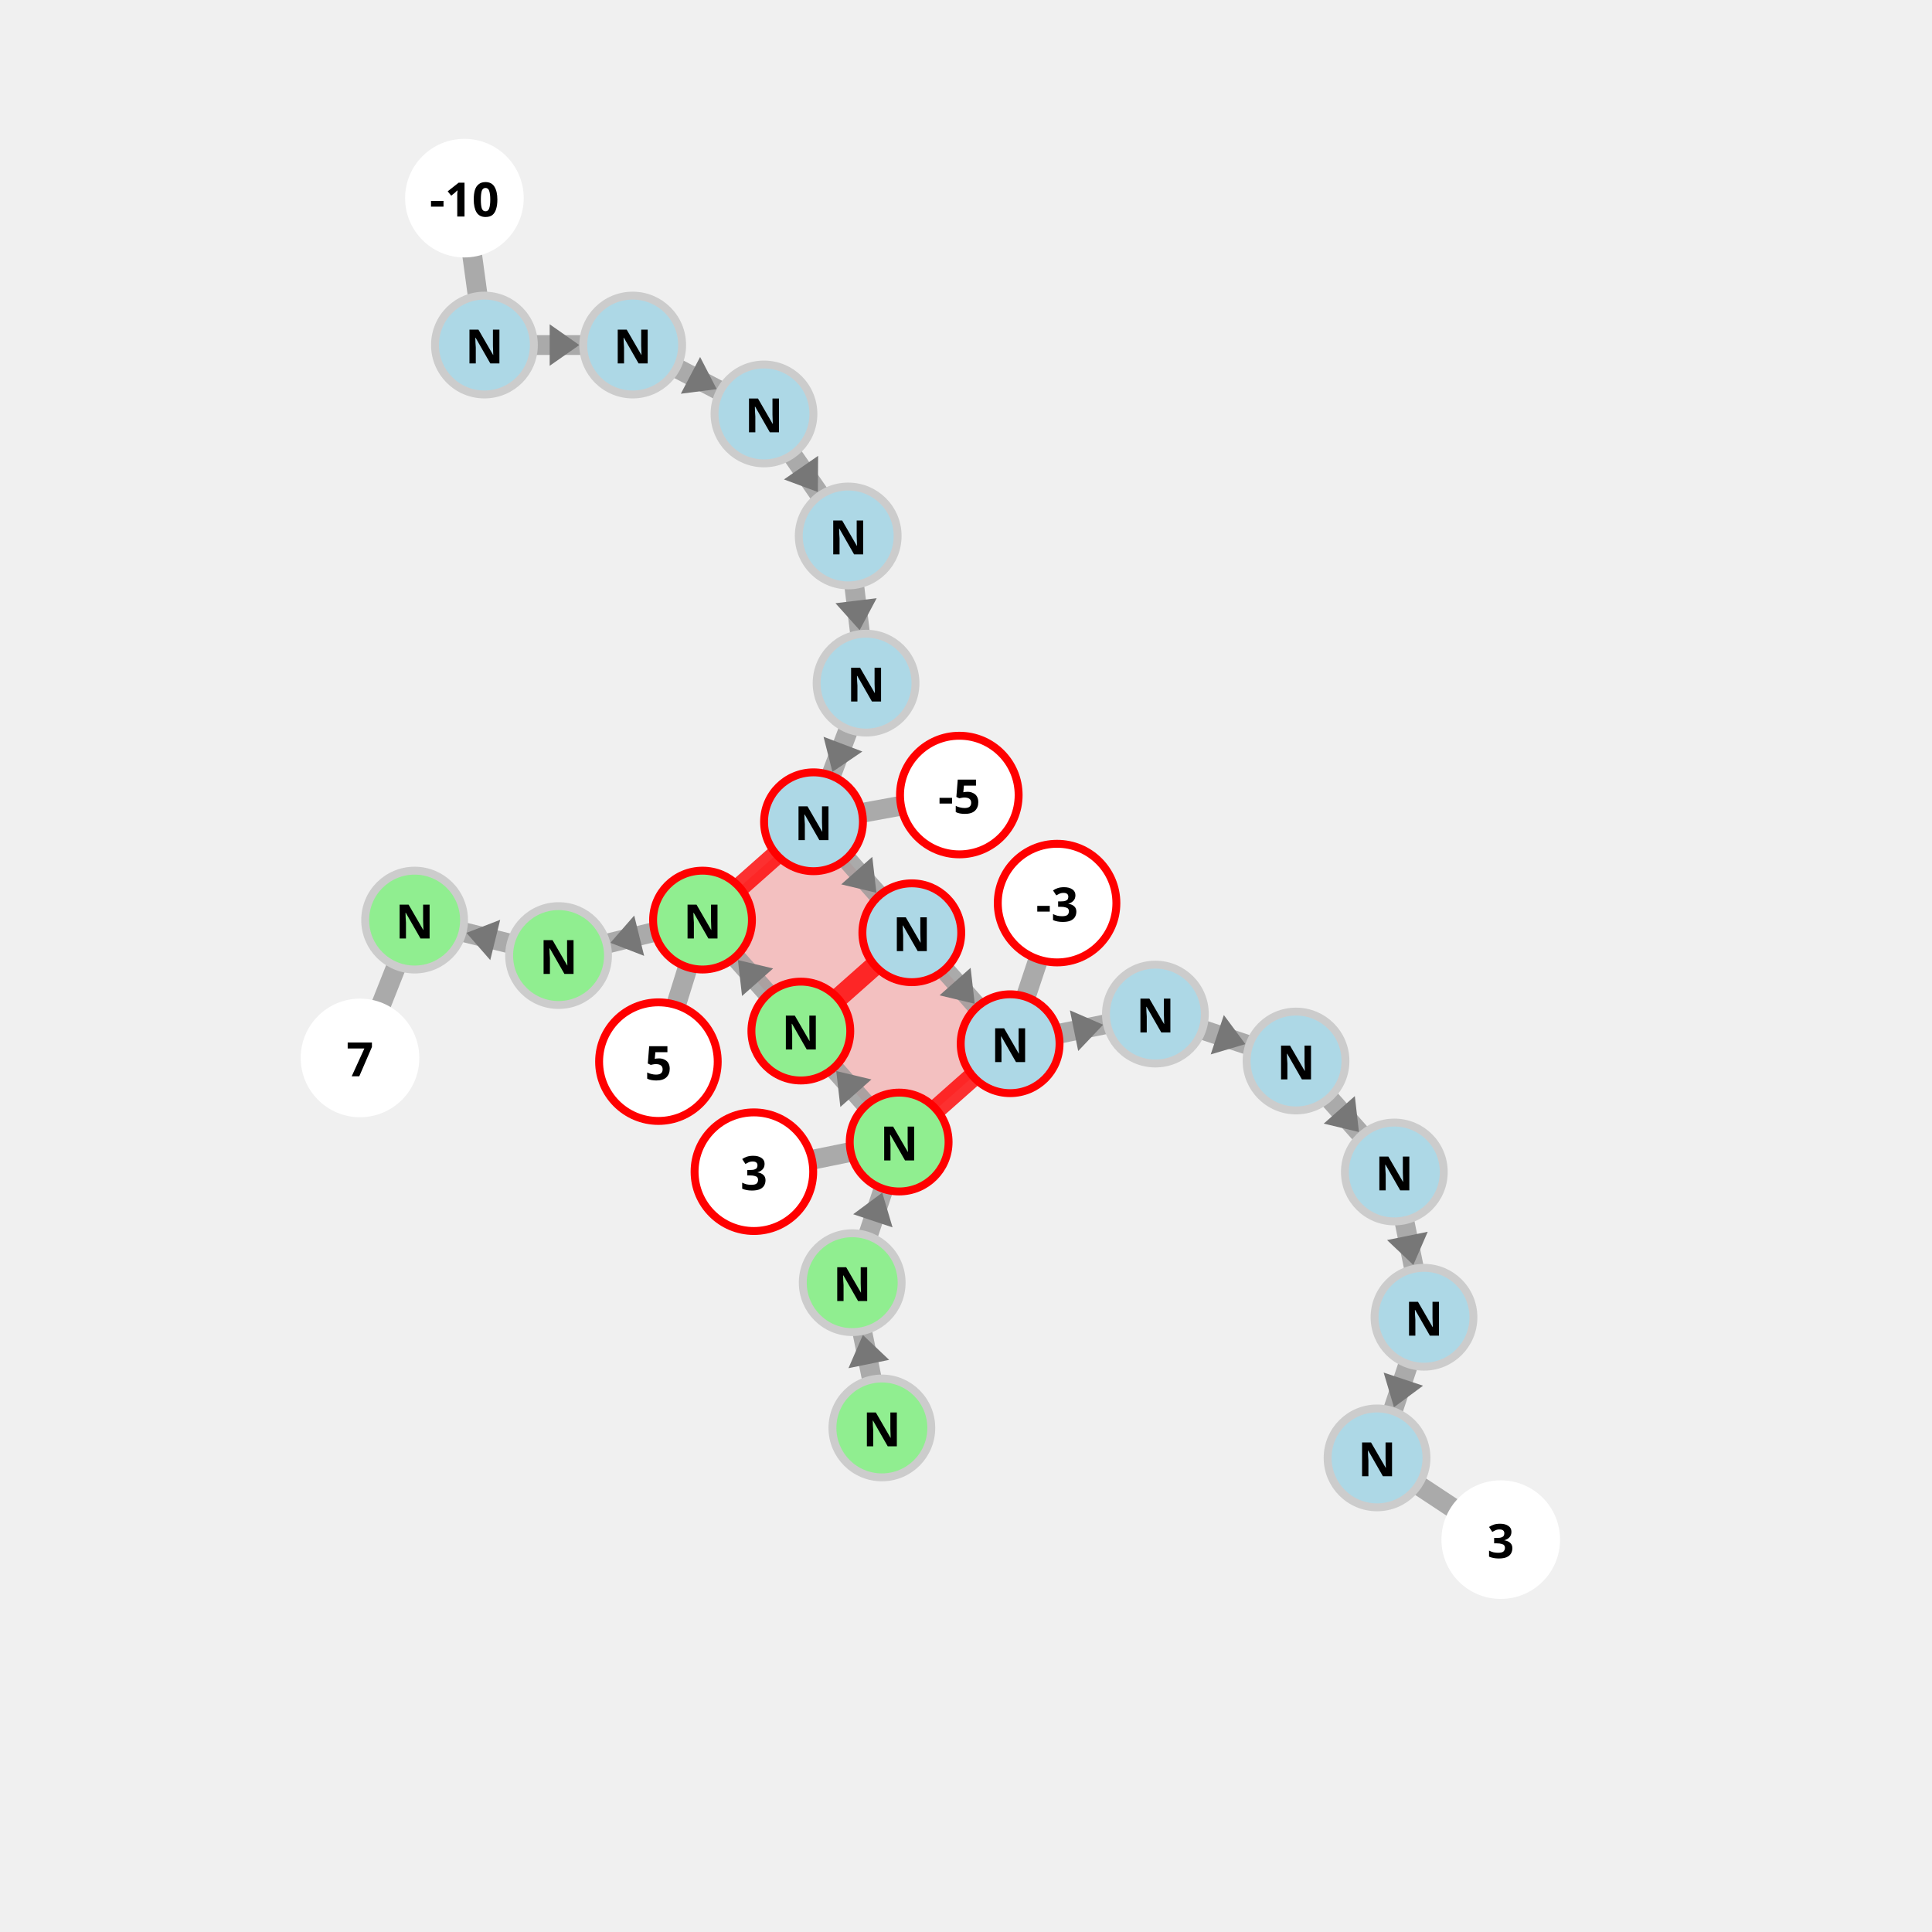
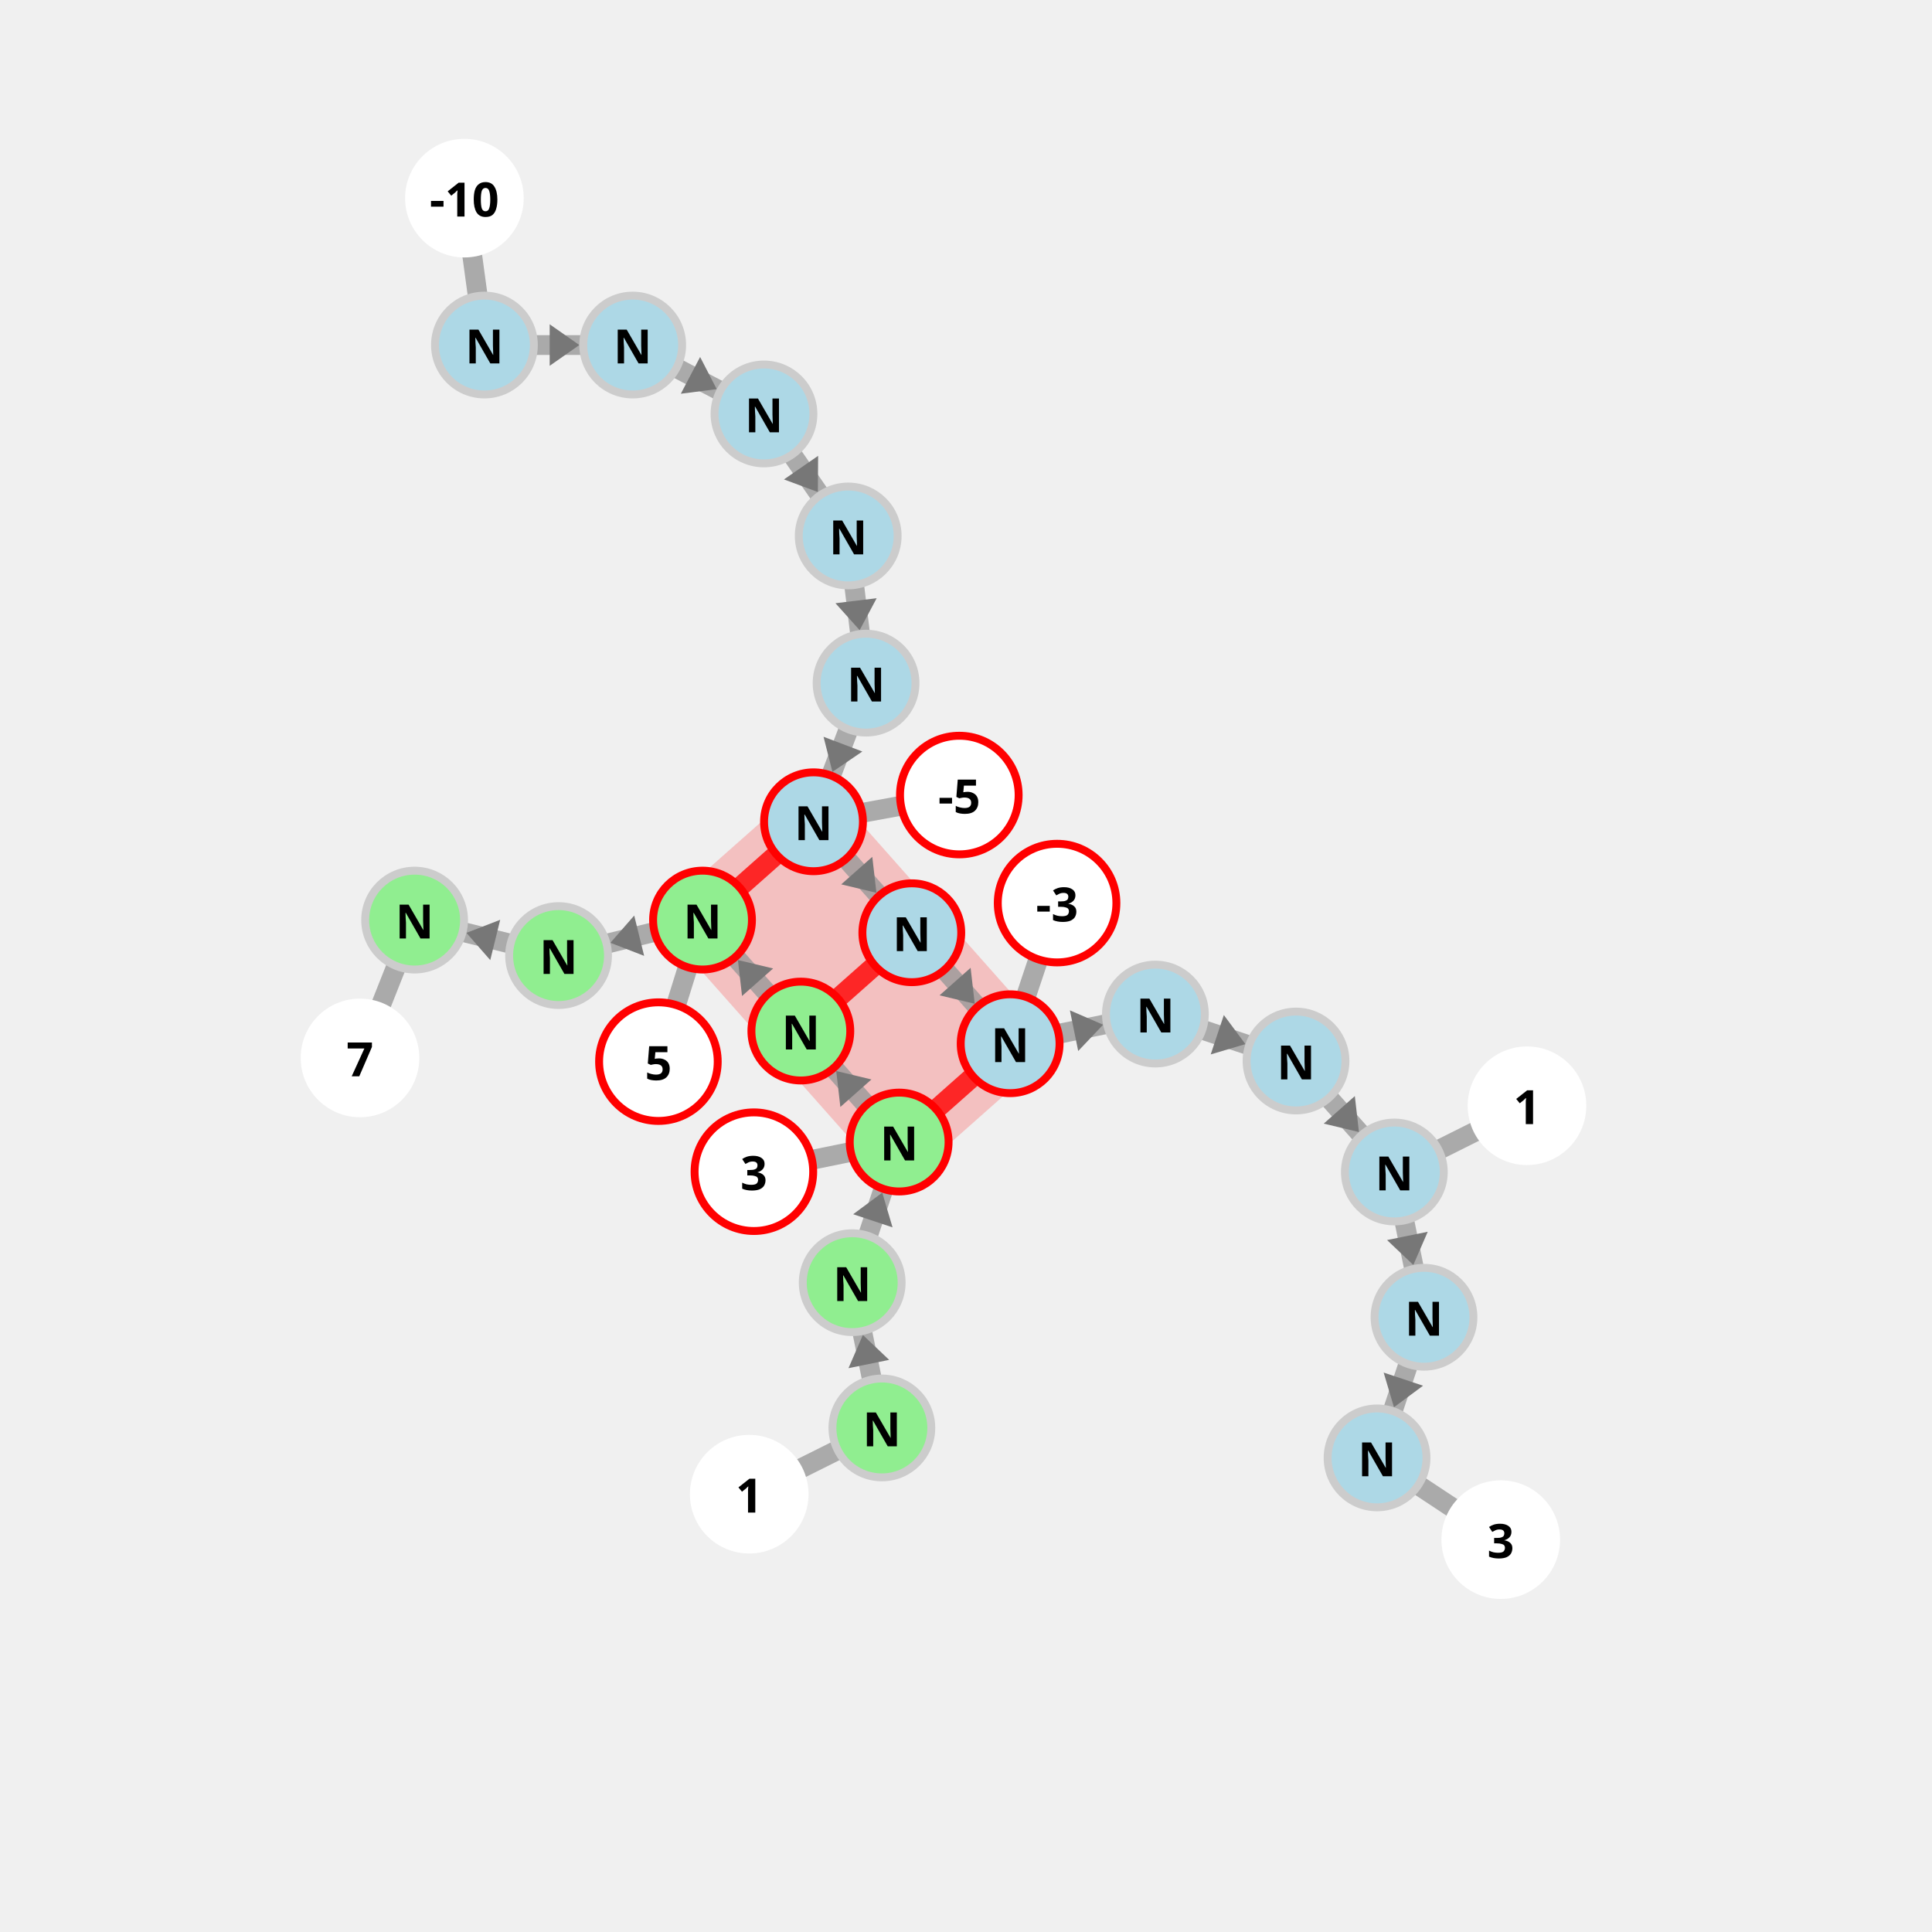
<svg xmlns="http://www.w3.org/2000/svg" viewBox="0 0 300 300">
  <style type="text/css">
 circle.fornac-node, polygon.fornac-node {
  stroke: #ccc;
  stroke-width: 0.8;
  opacity: 1;
  fill: white;
}

path.fornac-directionArrow {
  fill: #777;
  stroke: none;
  stroke-width: 0.8px;
}

g.fornac-plot {
    /* outline: 1px solid red; */
}

circle.fornac-node[base_type="a"] {
  fill: #dbdb8d;
}

circle.fornac-node[base_type="c"] {
  fill: #98df8a;
}

circle.fornac-node[base_type="g"] {
  fill: #ff9896;
}

circle.fornac-node[base_type="u"], circle.fornac-node[base_type="t"] {
  fill: #aec7e8;
}

.fornac-node &gt; text {
     pointer-events: none;
 }

circle.fornac-node[node_type="label"] {
    stroke: transparent;
    stroke-width: 0;
    fill: white;
    display: inline;
}

circle.fornac-node[node_type="protein"] {
    fill: gray;
    fill-opacity: 0.5;
    stroke-width: 4;
}

.fornac-selectedNode &gt; circle.fornac-node {
    stroke: red;
}

text.fornac-nodeLabel {
    font-weight: bold;
    font-family: Tahoma, Geneva, sans-serif;
    font-size: 0.4em;
    color: rgb(100,100,100);
    text-anchor: middle;
    alignment-baseline: middle;
    dominant-baseline: central;
    pointer-events: none;
    -webkit-touch-callout: none;
    -webkit-user-select: none;
    -khtml-user-select: none;
    -moz-user-select: none;
    -ms-user-select: none;
    user-select: none;
}

line.fornac-link {
  stroke: #999;
  stroke-opacity: 0.8;
  stroke-width: 2;
}

line.fornac-link[link_type="pseudoknot"] {
    stroke: red;
}

line.fornac-link[link_type="basepair"] {
  stroke: red;
}

line.fornac-link[link_type="intermolecule"] {
  stroke: blue;
}

line.fornac-link[link_type="chain_chain"] {
  stroke-dasharray: 3,3;
}

line.fornac-link[link_type="fake"] {
  stroke: green;
}

text.fornac-plotLabel {
    font-family: Tahoma, Geneva, sans-serif;
    font-weight: bolder;
    font-size: 1.2em;
    fill: rgba(200, 200, 200, 0.5);
    text-anchor: middle;
    alignment-baseline: central;
}

.fornac-transparent {
    fill: transparent;
    stroke-width: 0;
    stroke-opacity: 0;
    opacity: 0;
    visibility: hidden;
    pointer-events: none;
}

.fornac-dragLine {
  stroke: #999;
  stroke-width: 2;
  pointer-events: none;
}

.fornac-mouseEventHelper &gt; .extent {
  fill-opacity: .1;
  stroke: #fff;
  shape-rendering: crispEdges;
}

.d3-context-menu {
	position: absolute;
	display: none;
	background-color: #f2f2f2;
	border-radius: 4px;

	font-family: Arial, sans-serif;
	font-size: 14px;
	min-width: 150px;
	border: 1px solid #d4d4d4;

	z-index:1200;
}

.d3-context-menu ul {
	list-style-type: none;
	margin: 4px 0px;
	padding: 0px;
	cursor: default;
}

.d3-context-menu ul li {
	padding: 4px 16px;

	-webkit-touch-callout: none; /* iOS Safari */
	-webkit-user-select: none;   /* Chrome/Safari/Opera */
	-khtml-user-select: none;    /* Konqueror */
	-moz-user-select: none;      /* Firefox */
	-ms-user-select: none;       /* Internet Explorer/Edge */
	user-select: none;
}

.d3-context-menu ul li:hover {
	background-color: #4677f8;
	color: #fefefe;
}

.d3-context-menu-selected {
	background-color: #4677f8;
	color: #fefefe;
}

/*
	Header
*/

.d3-context-menu ul li.is-header
.d3-context-menu ul li.is-header:hover {
	background-color: #f2f2f2;
	color: #444;
	font-weight: bold;
	font-style: italic;
}

/*
	Disabled
*/

.d3-context-menu ul li.is-disabled
.d3-context-menu ul li.is-disabled:hover {
	background-color: #f2f2f2;
	color: #888;
	cursor: not-allowed;
}

/*
	Divider
*/

.d3-context-menu ul li.is-divider {
	padding: 0px 0px;
}

.d3-context-menu ul li.is-divider:hover {
	background-color: #f2f2f2;
}

.d3-context-menu ul hr {
	border: 0;
    height: 0;
    border-top: 1px solid rgba(0, 0, 0, 0.1);
    border-bottom: 1px solid rgba(255, 255, 255, 0.3);
}

/*# sourceMappingURL=fornac.css.map*/ 
</style>
  <g class="fornac-plot" transform="translate(-78.25751,-99.90261)scale(1.534809,1.534809)">
-     <polyline points="133.292,148.231 143.239,159.459 153.185,170.687 141.958,180.634 132.011,169.406 122.064,158.178 " style="fill:red;opacity:0.2" />
+     <polyline points="133.292,148.231 143.239,159.459 153.185,170.687 141.958,180.634 132.011,169.406 122.064,158.178 133.292,148.231 " style="fill:red;opacity:0.2;stroke:red;stroke-width:7" />
+     <polyline points="" style="fill:red;opacity:0.2;stroke:red;stroke-width:7" />
    <g class="fornac-links">
-       <line class="link fornac-link" x1="100" y1="100" x2="115" y2="100" link_type="backbone" pointer-events="all" />
-       <line class="link fornac-link" x1="115" y1="100" x2="128.282" y2="106.971" link_type="backbone" pointer-events="all" />
-       <line class="link fornac-link" x1="128.282" y1="106.971" x2="136.803" y2="119.316" link_type="backbone" pointer-events="all" />
-       <line class="link fornac-link" x1="136.803" y1="119.316" x2="138.611" y2="134.206" link_type="backbone" pointer-events="all" />
-       <line class="link fornac-link" x1="133.292" y1="148.231" x2="122.064" y2="158.178" link_type="basepair" pointer-events="all" />
-       <line class="link fornac-link" x1="138.611" y1="134.206" x2="133.292" y2="148.231" link_type="backbone" pointer-events="all" />
-       <line class="link fornac-link" x1="143.239" y1="159.459" x2="132.011" y2="169.406" link_type="basepair" pointer-events="all" />
-       <line class="link fornac-link" x1="133.292" y1="148.231" x2="143.239" y2="159.459" link_type="backbone" pointer-events="all" />
-       <line class="link fornac-link" x1="153.185" y1="170.687" x2="141.958" y2="180.634" link_type="basepair" pointer-events="all" />
-       <line class="link fornac-link" x1="143.239" y1="159.459" x2="153.185" y2="170.687" link_type="backbone" pointer-events="all" />
-       <line class="link fornac-link" x1="153.185" y1="170.687" x2="167.882" y2="167.686" link_type="backbone" pointer-events="all" />
-       <line class="link fornac-link" x1="167.882" y1="167.686" x2="182.11" y2="172.436" link_type="backbone" pointer-events="all" />
-       <line class="link fornac-link" x1="182.11" y1="172.436" x2="192.057" y2="183.664" link_type="backbone" pointer-events="all" />
-       <line class="link fornac-link" x1="192.057" y1="183.664" x2="195.058" y2="198.361" link_type="backbone" pointer-events="all" />
-       <line class="link fornac-link" x1="195.058" y1="198.361" x2="190.308" y2="212.589" link_type="backbone" pointer-events="all" />
-       <line class="link fornac-link" x1="140.208" y1="209.559" x2="137.208" y2="194.862" link_type="backbone" pointer-events="all" />
-       <line class="link fornac-link" x1="137.208" y1="194.862" x2="141.958" y2="180.634" link_type="backbone" pointer-events="all" />
-       <line class="link fornac-link" x1="141.958" y1="180.634" x2="132.011" y2="169.406" link_type="backbone" pointer-events="all" />
-       <line class="link fornac-link" x1="132.011" y1="169.406" x2="122.064" y2="158.178" link_type="backbone" pointer-events="all" />
-       <line class="link fornac-link" x1="122.064" y1="158.178" x2="107.5" y2="161.768" link_type="backbone" pointer-events="all" />
-       <line class="link fornac-link" x1="107.5" y1="161.768" x2="92.936" y2="158.178" link_type="backbone" pointer-events="all" />
-       <line class="link fornac-link" x1="100" y1="100" x2="97.973" y2="85.138" link_type="label_link" pointer-events="all" />
-       <line class="link fornac-link" x1="115" y1="100" x2="118.59" y2="85.436" link_type="label_link" pointer-events="all" style="display:none" />
-       <line class="link fornac-link" x1="128.282" y1="106.971" x2="138.229" y2="95.743" link_type="label_link" pointer-events="all" style="display:none" />
-       <line class="link fornac-link" x1="136.803" y1="119.316" x2="150.828" y2="113.997" link_type="label_link" pointer-events="all" style="display:none" />
-       <line class="link fornac-link" x1="138.611" y1="134.206" x2="153.501" y2="136.014" link_type="label_link" pointer-events="all" style="display:none" />
-       <line class="link fornac-link" x1="133.292" y1="148.231" x2="148.046" y2="145.528" link_type="label_link" pointer-events="all" />
-       <line class="link fornac-link" x1="143.239" y1="159.459" x2="154.466" y2="149.512" link_type="label_link" pointer-events="all" style="display:none" />
-       <line class="link fornac-link" x1="153.185" y1="170.687" x2="157.935" y2="156.459" link_type="label_link" pointer-events="all" />
-       <line class="link fornac-link" x1="167.882" y1="167.686" x2="168.788" y2="152.714" link_type="label_link" pointer-events="all" style="display:none" />
-       <line class="link fornac-link" x1="182.11" y1="172.436" x2="190.381" y2="159.923" link_type="label_link" pointer-events="all" style="display:none" />
-       <line class="link fornac-link" x1="192.057" y1="183.664" x2="205.477" y2="176.962" link_type="label_link" pointer-events="all" style="display:none" />
-       <line class="link fornac-link" x1="195.058" y1="198.361" x2="210.03" y2="199.267" link_type="label_link" pointer-events="all" style="display:none" />
-       <line class="link fornac-link" x1="190.308" y1="212.589" x2="202.821" y2="220.86" link_type="label_link" pointer-events="all" />
-       <line class="link fornac-link" x1="179.08" y1="222.536" x2="185.782" y2="235.955" link_type="label_link" pointer-events="all" style="display:none" />
-       <line class="link fornac-link" x1="164.383" y1="225.536" x2="163.477" y2="240.509" link_type="label_link" pointer-events="all" style="display:none" />
-       <line class="link fornac-link" x1="150.155" y1="220.786" x2="141.884" y2="233.3" link_type="label_link" pointer-events="all" style="display:none" />
-       <line class="link fornac-link" x1="140.208" y1="209.559" x2="126.789" y2="216.261" link_type="label_link" pointer-events="all" style="display:none" />
-       <line class="link fornac-link" x1="137.208" y1="194.862" x2="122.235" y2="193.956" link_type="label_link" pointer-events="all" style="display:none" />
-       <line class="link fornac-link" x1="141.958" y1="180.634" x2="127.261" y2="183.634" link_type="label_link" pointer-events="all" />
-       <line class="link fornac-link" x1="132.011" y1="169.406" x2="120.783" y2="179.353" link_type="label_link" pointer-events="all" style="display:none" />
-       <line class="link fornac-link" x1="122.064" y1="158.178" x2="117.602" y2="172.499" link_type="label_link" pointer-events="all" />
-       <line class="link fornac-link" x1="107.5" y1="161.768" x2="107.5" y2="176.768" link_type="label_link" pointer-events="all" style="display:none" />
-       <line class="link fornac-link" x1="92.936" y1="158.178" x2="87.411" y2="172.124" link_type="label_link" pointer-events="all" />
+       <line class="link fornac-link" x1="100" y1="100" x2="115" y2="100" link_type="backbone" pointer-events="all" start="1" end="2" />
+       <line class="link fornac-link" x1="115" y1="100" x2="128.282" y2="106.971" link_type="backbone" pointer-events="all" start="2" end="3" />
+       <line class="link fornac-link" x1="128.282" y1="106.971" x2="136.803" y2="119.316" link_type="backbone" pointer-events="all" start="3" end="4" />
+       <line class="link fornac-link" x1="136.803" y1="119.316" x2="138.611" y2="134.206" link_type="backbone" pointer-events="all" start="4" end="5" />
+       <line class="link fornac-link" x1="133.292" y1="148.231" x2="122.064" y2="158.178" link_type="basepair" pointer-events="all" start="6" end="21" />
+       <line class="link fornac-link" x1="138.611" y1="134.206" x2="133.292" y2="148.231" link_type="backbone" pointer-events="all" start="5" end="6" />
+       <line class="link fornac-link" x1="143.239" y1="159.459" x2="132.011" y2="169.406" link_type="basepair" pointer-events="all" start="7" end="20" />
+       <line class="link fornac-link" x1="133.292" y1="148.231" x2="143.239" y2="159.459" link_type="backbone" pointer-events="all" start="6" end="7" />
+       <line class="link fornac-link" x1="153.185" y1="170.687" x2="141.958" y2="180.634" link_type="basepair" pointer-events="all" start="8" end="19" />
+       <line class="link fornac-link" x1="143.239" y1="159.459" x2="153.185" y2="170.687" link_type="backbone" pointer-events="all" start="7" end="8" />
+       <line class="link fornac-link" x1="153.185" y1="170.687" x2="167.882" y2="167.686" link_type="backbone" pointer-events="all" start="8" end="9" />
+       <line class="link fornac-link" x1="167.882" y1="167.686" x2="182.11" y2="172.436" link_type="backbone" pointer-events="all" start="9" end="10" />
+       <line class="link fornac-link" x1="182.11" y1="172.436" x2="192.057" y2="183.664" link_type="backbone" pointer-events="all" start="10" end="11" />
+       <line class="link fornac-link" x1="192.057" y1="183.664" x2="195.058" y2="198.361" link_type="backbone" pointer-events="all" start="11" end="12" />
+       <line class="link fornac-link" x1="195.058" y1="198.361" x2="190.308" y2="212.589" link_type="backbone" pointer-events="all" start="12" end="13" />
+       <line class="link fornac-link" x1="140.208" y1="209.559" x2="137.208" y2="194.862" link_type="backbone" pointer-events="all" start="17" end="18" />
+       <line class="link fornac-link" x1="137.208" y1="194.862" x2="141.958" y2="180.634" link_type="backbone" pointer-events="all" start="18" end="19" />
+       <line class="link fornac-link" x1="141.958" y1="180.634" x2="132.011" y2="169.406" link_type="backbone" pointer-events="all" start="19" end="20" />
+       <line class="link fornac-link" x1="132.011" y1="169.406" x2="122.064" y2="158.178" link_type="backbone" pointer-events="all" start="20" end="21" />
+       <line class="link fornac-link" x1="122.064" y1="158.178" x2="107.5" y2="161.768" link_type="backbone" pointer-events="all" start="21" end="22" />
+       <line class="link fornac-link" x1="107.5" y1="161.768" x2="92.936" y2="158.178" link_type="backbone" pointer-events="all" start="22" end="23" />
+       <line class="link fornac-link" x1="100" y1="100" x2="97.973" y2="85.138" link_type="label_link" pointer-events="all" start="1" end="1" />
+       <line class="link fornac-link" x1="133.292" y1="148.231" x2="148.046" y2="145.528" link_type="label_link" pointer-events="all" start="6" end="1" />
+       <line class="link fornac-link" x1="153.185" y1="170.687" x2="157.935" y2="156.459" link_type="label_link" pointer-events="all" start="8" end="1" />
+       <line class="link fornac-link" x1="192.057" y1="183.664" x2="205.477" y2="176.962" link_type="label_link" pointer-events="all" start="11" end="1" />
+       <line class="link fornac-link" x1="190.308" y1="212.589" x2="202.821" y2="220.86" link_type="label_link" pointer-events="all" start="13" end="1" />
+       <line class="link fornac-link" x1="140.208" y1="209.559" x2="126.789" y2="216.261" link_type="label_link" pointer-events="all" start="17" end="1" />
+       <line class="link fornac-link" x1="141.958" y1="180.634" x2="127.261" y2="183.634" link_type="label_link" pointer-events="all" start="19" end="1" />
+       <line class="link fornac-link" x1="122.064" y1="158.178" x2="117.602" y2="172.499" link_type="label_link" pointer-events="all" start="21" end="1" />
+       <line class="link fornac-link" x1="92.936" y1="158.178" x2="87.411" y2="172.124" link_type="label_link" pointer-events="all" start="23" end="1" />
    </g>
    <g class="fornac-nodes">
      <g class="gnode" struct_name="empty" transform="translate(100,100)" num="n1" rnum="n23">
        <path class="fornac-directionArrow" node_num="1" />
        <circle class="fornac-node" node_type="nucleotide" node_num="1" r="5" style="fill: lightblue;" />
        <text class="fornac-nodeLabel" label_type="nucleotide">N</text>
      </g>
      <g class="gnode" struct_name="empty" transform="translate(115,100)" num="n2" rnum="n22">
        <path class="fornac-directionArrow" node_num="2" d="M-8.4,-2.1L-5.4,0L-8.4,2.1" />
        <circle class="fornac-node" node_type="nucleotide" node_num="2" r="5" style="fill: lightblue;" />
        <text class="fornac-nodeLabel" label_type="nucleotide">N</text>
      </g>
      <g class="gnode" struct_name="empty" transform="translate(128.2818,106.9708)" num="n3" rnum="n21">
        <path class="fornac-directionArrow" node_num="3" d="M-6.462,-5.763L-4.781,-2.51L-8.414,-2.044" />
        <circle class="fornac-node" node_type="nucleotide" node_num="3" r="5" style="fill: lightblue;" />
        <text class="fornac-nodeLabel" label_type="nucleotide">N</text>
      </g>
      <g class="gnode" struct_name="empty" transform="translate(136.8028,119.3156)" num="n4" rnum="n20">
        <path class="fornac-directionArrow" node_num="4" d="M-3.043,-8.106L-3.068,-4.444L-6.5,-5.72" />
        <circle class="fornac-node" node_type="nucleotide" node_num="4" r="5" style="fill: lightblue;" />
        <text class="fornac-nodeLabel" label_type="nucleotide">N</text>
      </g>
      <g class="gnode" struct_name="empty" transform="translate(138.6109,134.2062)" num="n5" rnum="n19">
        <path class="fornac-directionArrow" node_num="5" d="M1.072,-8.592L-0.651,-5.361L-3.097,-8.086" />
        <circle class="fornac-node" node_type="nucleotide" node_num="5" r="5" style="fill: lightblue;" />
        <text class="fornac-nodeLabel" label_type="nucleotide">N</text>
      </g>
      <g class="gnode" struct_name="empty" transform="translate(133.2918,148.2315)" num="n6" rnum="n18">
        <path class="fornac-directionArrow" node_num="6" d="M4.942,-7.109L1.915,-5.049L1.015,-8.599" />
        <circle class="fornac-node" node_type="nucleotide" node_num="6" r="5" style="fill: lightblue;stroke: red;" />
        <text class="fornac-nodeLabel" label_type="nucleotide">N</text>
      </g>
      <g class="gnode" struct_name="empty" transform="translate(143.2386,159.4591)" num="n7" rnum="n17">
        <path class="fornac-directionArrow" node_num="7" d="M-3.998,-7.68L-3.581,-4.042L-7.142,-4.895" />
        <circle class="fornac-node" node_type="nucleotide" node_num="7" r="5" style="fill: lightblue;stroke: red;" />
        <text class="fornac-nodeLabel" label_type="nucleotide">N</text>
      </g>
      <g class="gnode" struct_name="empty" transform="translate(153.1855,170.6868)" num="n8" rnum="n16">
        <path class="fornac-directionArrow" node_num="8" d="M-3.998,-7.68L-3.581,-4.042L-7.142,-4.895" />
        <circle class="fornac-node" node_type="nucleotide" node_num="8" r="5" style="fill: lightblue;stroke: red;" />
        <text class="fornac-nodeLabel" label_type="nucleotide">N</text>
      </g>
      <g class="gnode" struct_name="empty" transform="translate(167.8823,167.6864)" num="n9" rnum="n15">
        <path class="fornac-directionArrow" node_num="9" d="M-8.65,-0.377L-5.291,1.08L-7.81,3.738" />
        <circle class="fornac-node" node_type="nucleotide" node_num="9" r="5" style="fill: lightblue;" />
        <text class="fornac-nodeLabel" label_type="nucleotide">N</text>
      </g>
      <g class="gnode" struct_name="empty" transform="translate(182.1104,172.4364)" num="n10" rnum="n14">
        <path class="fornac-directionArrow" node_num="10" d="M-7.303,-4.652L-5.122,-1.71L-8.633,-0.668" />
        <circle class="fornac-node" node_type="nucleotide" node_num="10" r="5" style="fill: lightblue;" />
        <text class="fornac-nodeLabel" label_type="nucleotide">N</text>
      </g>
      <g class="gnode" struct_name="empty" transform="translate(192.0572,183.6641)" num="n11" rnum="n13">
        <path class="fornac-directionArrow" node_num="11" d="M-3.998,-7.68L-3.581,-4.042L-7.142,-4.895" />
        <circle class="fornac-node" node_type="nucleotide" node_num="11" r="5" style="fill: lightblue;" />
        <text class="fornac-nodeLabel" label_type="nucleotide">N</text>
      </g>
      <g class="gnode" struct_name="empty" transform="translate(195.0576,198.361)" num="n12" rnum="n12">
        <path class="fornac-directionArrow" node_num="12" d="M0.377,-8.65L-1.08,-5.291L-3.738,-7.81" />
        <circle class="fornac-node" node_type="nucleotide" node_num="12" r="5" style="fill: lightblue;" />
        <text class="fornac-nodeLabel" label_type="nucleotide">N</text>
      </g>
      <g class="gnode" struct_name="empty" transform="translate(190.3076,212.589)" num="n13" rnum="n11">
        <path class="fornac-directionArrow" node_num="13" d="M4.652,-7.303L1.71,-5.122L0.668,-8.633" />
        <circle class="fornac-node" node_type="nucleotide" node_num="13" r="5" style="fill: lightblue;" />
        <text class="fornac-nodeLabel" label_type="nucleotide">N</text>
      </g>
      <g class="gnode" struct_name="empty" transform="translate(140.2082,209.5586)" num="n17" rnum="n7">
        <circle class="fornac-node" node_type="nucleotide" node_num="17" r="5" style="fill: lightgreen;" />
        <text class="fornac-nodeLabel" label_type="nucleotide">N</text>
      </g>
      <g class="gnode" struct_name="empty" transform="translate(137.2078,194.8617)" num="n18" rnum="n6">
        <path class="fornac-directionArrow" node_num="18" d="M-0.377,8.65L1.08,5.291L3.738,7.81" />
        <circle class="fornac-node" node_type="nucleotide" node_num="18" r="5" style="fill: lightgreen;" />
        <text class="fornac-nodeLabel" label_type="nucleotide">N</text>
      </g>
      <g class="gnode" struct_name="empty" transform="translate(141.9578,180.6336)" num="n19" rnum="n5">
        <path class="fornac-directionArrow" node_num="19" d="M-4.652,7.303L-1.71,5.122L-0.668,8.633" />
        <circle class="fornac-node" node_type="nucleotide" node_num="19" r="5" style="fill: lightgreen;stroke: red;" />
        <text class="fornac-nodeLabel" label_type="nucleotide">N</text>
      </g>
      <g class="gnode" struct_name="empty" transform="translate(132.011,169.406)" num="n20" rnum="n4">
        <path class="fornac-directionArrow" node_num="20" d="M3.998,7.68L3.581,4.042L7.142,4.895" />
        <circle class="fornac-node" node_type="nucleotide" node_num="20" r="5" style="fill: lightgreen;stroke: red;" />
        <text class="fornac-nodeLabel" label_type="nucleotide">N</text>
      </g>
      <g class="gnode" struct_name="empty" transform="translate(122.0641,158.1783)" num="n21" rnum="n3">
        <path class="fornac-directionArrow" node_num="21" d="M3.998,7.68L3.581,4.042L7.142,4.895" />
        <circle class="fornac-node" node_type="nucleotide" node_num="21" r="5" style="fill: lightgreen;stroke: red;" />
        <text class="fornac-nodeLabel" label_type="nucleotide">N</text>
      </g>
      <g class="gnode" struct_name="empty" transform="translate(107.5,161.7681)" num="n22" rnum="n2">
        <path class="fornac-directionArrow" node_num="22" d="M8.658,0.029L5.243,-1.292L7.653,-4.049" />
        <circle class="fornac-node" node_type="nucleotide" node_num="22" r="5" style="fill: lightgreen;" />
        <text class="fornac-nodeLabel" label_type="nucleotide">N</text>
      </g>
      <g class="gnode" struct_name="empty" transform="translate(92.93587,158.1783)" num="n23" rnum="n1">
        <path class="fornac-directionArrow" node_num="23" d="M7.653,4.049L5.243,1.292L8.658,-0.029" />
        <circle class="fornac-node" node_type="nucleotide" node_num="23" r="5" style="fill: lightgreen;" />
        <text class="fornac-nodeLabel" label_type="nucleotide">N</text>
      </g>
-       <g class="gnode" struct_name="empty" transform="translate(97.97268,85.13763)" num="n-1" rnum="n25">
-         <circle class="fornac-node" r="6" node_type="label" node_num="-1" />
+       <g class="gnode" struct_name="empty" transform="translate(97.97268,85.13763)" num="n-1" rnum="n25" label_gnum="1">
+         <circle class="fornac-node" r="6" node_type="label" node_num="-1" label_num="1" />
        <text class="fornac-nodeLabel" label_type="label">-10</text>
      </g>
-       <g class="gnode" struct_name="empty" transform="translate(118.5897,85.43587)" num="n-1" rnum="n25" style="display:none">
-         <circle class="fornac-node" r="6" node_type="label" node_num="-1" />
-         <text class="fornac-nodeLabel" label_type="label">0</text>
-       </g>
-       <g class="gnode" struct_name="empty" transform="translate(138.2287,95.74319)" num="n-1" rnum="n25" style="display:none">
-         <circle class="fornac-node" r="6" node_type="label" node_num="-1" />
-         <text class="fornac-nodeLabel" label_type="label">0</text>
-       </g>
-       <g class="gnode" struct_name="empty" transform="translate(150.8281,113.9965)" num="n-1" rnum="n25" style="display:none">
-         <circle class="fornac-node" r="6" node_type="label" node_num="-1" />
-         <text class="fornac-nodeLabel" label_type="label">0</text>
-       </g>
-       <g class="gnode" struct_name="empty" transform="translate(153.5015,136.0143)" num="n-1" rnum="n25" style="display:none">
-         <circle class="fornac-node" r="6" node_type="label" node_num="-1" />
-         <text class="fornac-nodeLabel" label_type="label">0</text>
-       </g>
-       <g class="gnode" struct_name="empty" transform="translate(148.0461,145.5277)" num="n-1" rnum="n25">
-         <circle class="fornac-node" r="6" node_type="label" node_num="-1" style="stroke: red;stroke-width: 0.8;" />
+       <g class="gnode" struct_name="empty" transform="translate(148.0461,145.5277)" num="n-1" rnum="n25" label_gnum="6">
+         <circle class="fornac-node" r="6" node_type="label" node_num="-1" label_num="6" style="stroke: red;stroke-width: 0.8;" />
        <text class="fornac-nodeLabel" label_type="label">-5</text>
      </g>
-       <g class="gnode" struct_name="empty" transform="translate(154.4663,149.5123)" num="n-1" rnum="n25" style="display:none">
-         <circle class="fornac-node" r="6" node_type="label" node_num="-1" />
-         <text class="fornac-nodeLabel" label_type="label">0</text>
-       </g>
-       <g class="gnode" struct_name="empty" transform="translate(157.9355,156.4588)" num="n-1" rnum="n25">
-         <circle class="fornac-node" r="6" node_type="label" node_num="-1" style="stroke: red;stroke-width: 0.8;" />
+       <g class="gnode" struct_name="empty" transform="translate(157.9355,156.4588)" num="n-1" rnum="n25" label_gnum="8">
+         <circle class="fornac-node" r="6" node_type="label" node_num="-1" label_num="8" style="stroke: red;stroke-width: 0.8;" />
        <text class="fornac-nodeLabel" label_type="label">-3</text>
      </g>
-       <g class="gnode" struct_name="empty" transform="translate(168.788,152.7138)" num="n-1" rnum="n25" style="display:none">
-         <circle class="fornac-node" r="6" node_type="label" node_num="-1" />
-         <text class="fornac-nodeLabel" label_type="label">0</text>
-       </g>
-       <g class="gnode" struct_name="empty" transform="translate(190.381,159.9226)" num="n-1" rnum="n25" style="display:none">
-         <circle class="fornac-node" r="6" node_type="label" node_num="-1" />
-         <text class="fornac-nodeLabel" label_type="label">0</text>
-       </g>
-       <g class="gnode" struct_name="empty" transform="translate(205.4767,176.9621)" num="n-1" rnum="n25" style="display:none">
-         <circle class="fornac-node" r="6" node_type="label" node_num="-1" />
-         <text class="fornac-nodeLabel" label_type="label">0</text>
-       </g>
-       <g class="gnode" struct_name="empty" transform="translate(210.0302,199.2666)" num="n-1" rnum="n25" style="display:none">
-         <circle class="fornac-node" r="6" node_type="label" node_num="-1" />
-         <text class="fornac-nodeLabel" label_type="label">0</text>
-       </g>
-       <g class="gnode" struct_name="empty" transform="translate(202.8214,220.8597)" num="n-1" rnum="n25">
-         <circle class="fornac-node" r="6" node_type="label" node_num="-1" />
+       <g class="gnode" struct_name="empty" transform="translate(205.4767,176.9621)" num="n-1" rnum="n25" label_gnum="11">
+         <circle class="fornac-node" r="6" node_type="label" node_num="-1" label_num="11" />
+         <text class="fornac-nodeLabel" label_type="label">1</text>
+       </g>
+       <g class="gnode" struct_name="empty" transform="translate(202.8214,220.8597)" num="n-1" rnum="n25" label_gnum="13">
+         <circle class="fornac-node" r="6" node_type="label" node_num="-1" label_num="13" />
        <text class="fornac-nodeLabel" label_type="label">3</text>
      </g>
-       <g class="gnode" struct_name="empty" transform="translate(185.7819,235.9554)" num="n-1" rnum="n25" style="display:none">
-         <circle class="fornac-node" r="6" node_type="label" node_num="-1" />
-         <text class="fornac-nodeLabel" label_type="label">0</text>
-       </g>
-       <g class="gnode" struct_name="empty" transform="translate(163.4774,240.5089)" num="n-1" rnum="n25" style="display:none">
-         <circle class="fornac-node" r="6" node_type="label" node_num="-1" />
-         <text class="fornac-nodeLabel" label_type="label">0</text>
-       </g>
-       <g class="gnode" struct_name="empty" transform="translate(141.8844,233.3001)" num="n-1" rnum="n25" style="display:none">
-         <circle class="fornac-node" r="6" node_type="label" node_num="-1" />
-         <text class="fornac-nodeLabel" label_type="label">0</text>
-       </g>
-       <g class="gnode" struct_name="empty" transform="translate(126.7887,216.2605)" num="n-1" rnum="n25" style="display:none">
-         <circle class="fornac-node" r="6" node_type="label" node_num="-1" />
-         <text class="fornac-nodeLabel" label_type="label">0</text>
-       </g>
-       <g class="gnode" struct_name="empty" transform="translate(122.2352,193.956)" num="n-1" rnum="n25" style="display:none">
-         <circle class="fornac-node" r="6" node_type="label" node_num="-1" />
-         <text class="fornac-nodeLabel" label_type="label">0</text>
-       </g>
-       <g class="gnode" struct_name="empty" transform="translate(127.2609,183.634)" num="n-1" rnum="n25">
-         <circle class="fornac-node" r="6" node_type="label" node_num="-1" style="stroke: red;stroke-width: 0.8;" />
+       <g class="gnode" struct_name="empty" transform="translate(126.7887,216.2605)" num="n-1" rnum="n25" label_gnum="17">
+         <circle class="fornac-node" r="6" node_type="label" node_num="-1" label_num="17" />
+         <text class="fornac-nodeLabel" label_type="label">1</text>
+       </g>
+       <g class="gnode" struct_name="empty" transform="translate(127.2609,183.634)" num="n-1" rnum="n25" label_gnum="19">
+         <circle class="fornac-node" r="6" node_type="label" node_num="-1" label_num="19" style="stroke: red;stroke-width: 0.8;" />
        <text class="fornac-nodeLabel" label_type="label">3</text>
      </g>
-       <g class="gnode" struct_name="empty" transform="translate(120.7833,179.3528)" num="n-1" rnum="n25" style="display:none">
-         <circle class="fornac-node" r="6" node_type="label" node_num="-1" />
-         <text class="fornac-nodeLabel" label_type="label">0</text>
-       </g>
-       <g class="gnode" struct_name="empty" transform="translate(117.6016,172.4991)" num="n-1" rnum="n25">
-         <circle class="fornac-node" r="6" node_type="label" node_num="-1" style="stroke: red;stroke-width: 0.8;" />
+       <g class="gnode" struct_name="empty" transform="translate(117.6016,172.4991)" num="n-1" rnum="n25" label_gnum="21">
+         <circle class="fornac-node" r="6" node_type="label" node_num="-1" label_num="21" style="stroke: red;stroke-width: 0.8;" />
        <text class="fornac-nodeLabel" label_type="label">5</text>
      </g>
-       <g class="gnode" struct_name="empty" transform="translate(107.5,176.7681)" num="n-1" rnum="n25" style="display:none">
-         <circle class="fornac-node" r="6" node_type="label" node_num="-1" />
-         <text class="fornac-nodeLabel" label_type="label">0</text>
-       </g>
-       <g class="gnode" struct_name="empty" transform="translate(87.41067,172.1236)" num="n-1" rnum="n25">
-         <circle class="fornac-node" r="6" node_type="label" node_num="-1" />
+       <g class="gnode" struct_name="empty" transform="translate(87.41067,172.1236)" num="n-1" rnum="n25" label_gnum="23">
+         <circle class="fornac-node" r="6" node_type="label" node_num="-1" label_num="23" />
        <text class="fornac-nodeLabel" label_type="label">7</text>
      </g>
-       <g class="gnode" transform="translate(132.6514,158.8187)" num="n-1" rnum="n25">
-         <text class="fornac-nodeLabel" label_type="middle" />
-       </g>
-       <g class="gnode" transform="translate(142.5982,170.0464)" num="n-1" rnum="n25">
-         <text class="fornac-nodeLabel" label_type="middle" />
+       <g class="gnode" transform="translate(132.6514,158.8187)" num="n-1" rnum="n25" label_gnum="24">
+         <text class="fornac-nodeLabel" label_type="middle" label_num="24" />
+       </g>
+       <g class="gnode" transform="translate(142.5982,170.0464)" num="n-1" rnum="n25" label_gnum="25">
+         <text class="fornac-nodeLabel" label_type="middle" label_num="25" />
      </g>
      <g class="gnode" transform="translate(92.93587,158.1783)" num="n-3" rnum="n27">
        <text class="fornac-nodeLabel" label_type="middle" />
      </g>
      <g class="gnode" transform="translate(100,100)" num="n-2" rnum="n26">
        <text class="fornac-nodeLabel" label_type="middle" />
      </g>
-       <g class="gnode" transform="translate(119.3875,131.8721)" num="n-1" rnum="n25">
-         <text class="fornac-nodeLabel" label_type="middle" />
-       </g>
-       <g class="gnode" transform="translate(166.1327,196.6113)" num="n-1" rnum="n25">
-         <text class="fornac-nodeLabel" label_type="middle" />
+       <g class="gnode" transform="translate(119.3875,131.8721)" num="n-1" rnum="n25" label_gnum="26">
+         <text class="fornac-nodeLabel" label_type="middle" label_num="26" />
+       </g>
+       <g class="gnode" transform="translate(166.1327,196.6113)" num="n-1" rnum="n25" label_gnum="27">
+         <text class="fornac-nodeLabel" label_type="middle" label_num="27" />
      </g>
    </g>
  </g>
</svg>
